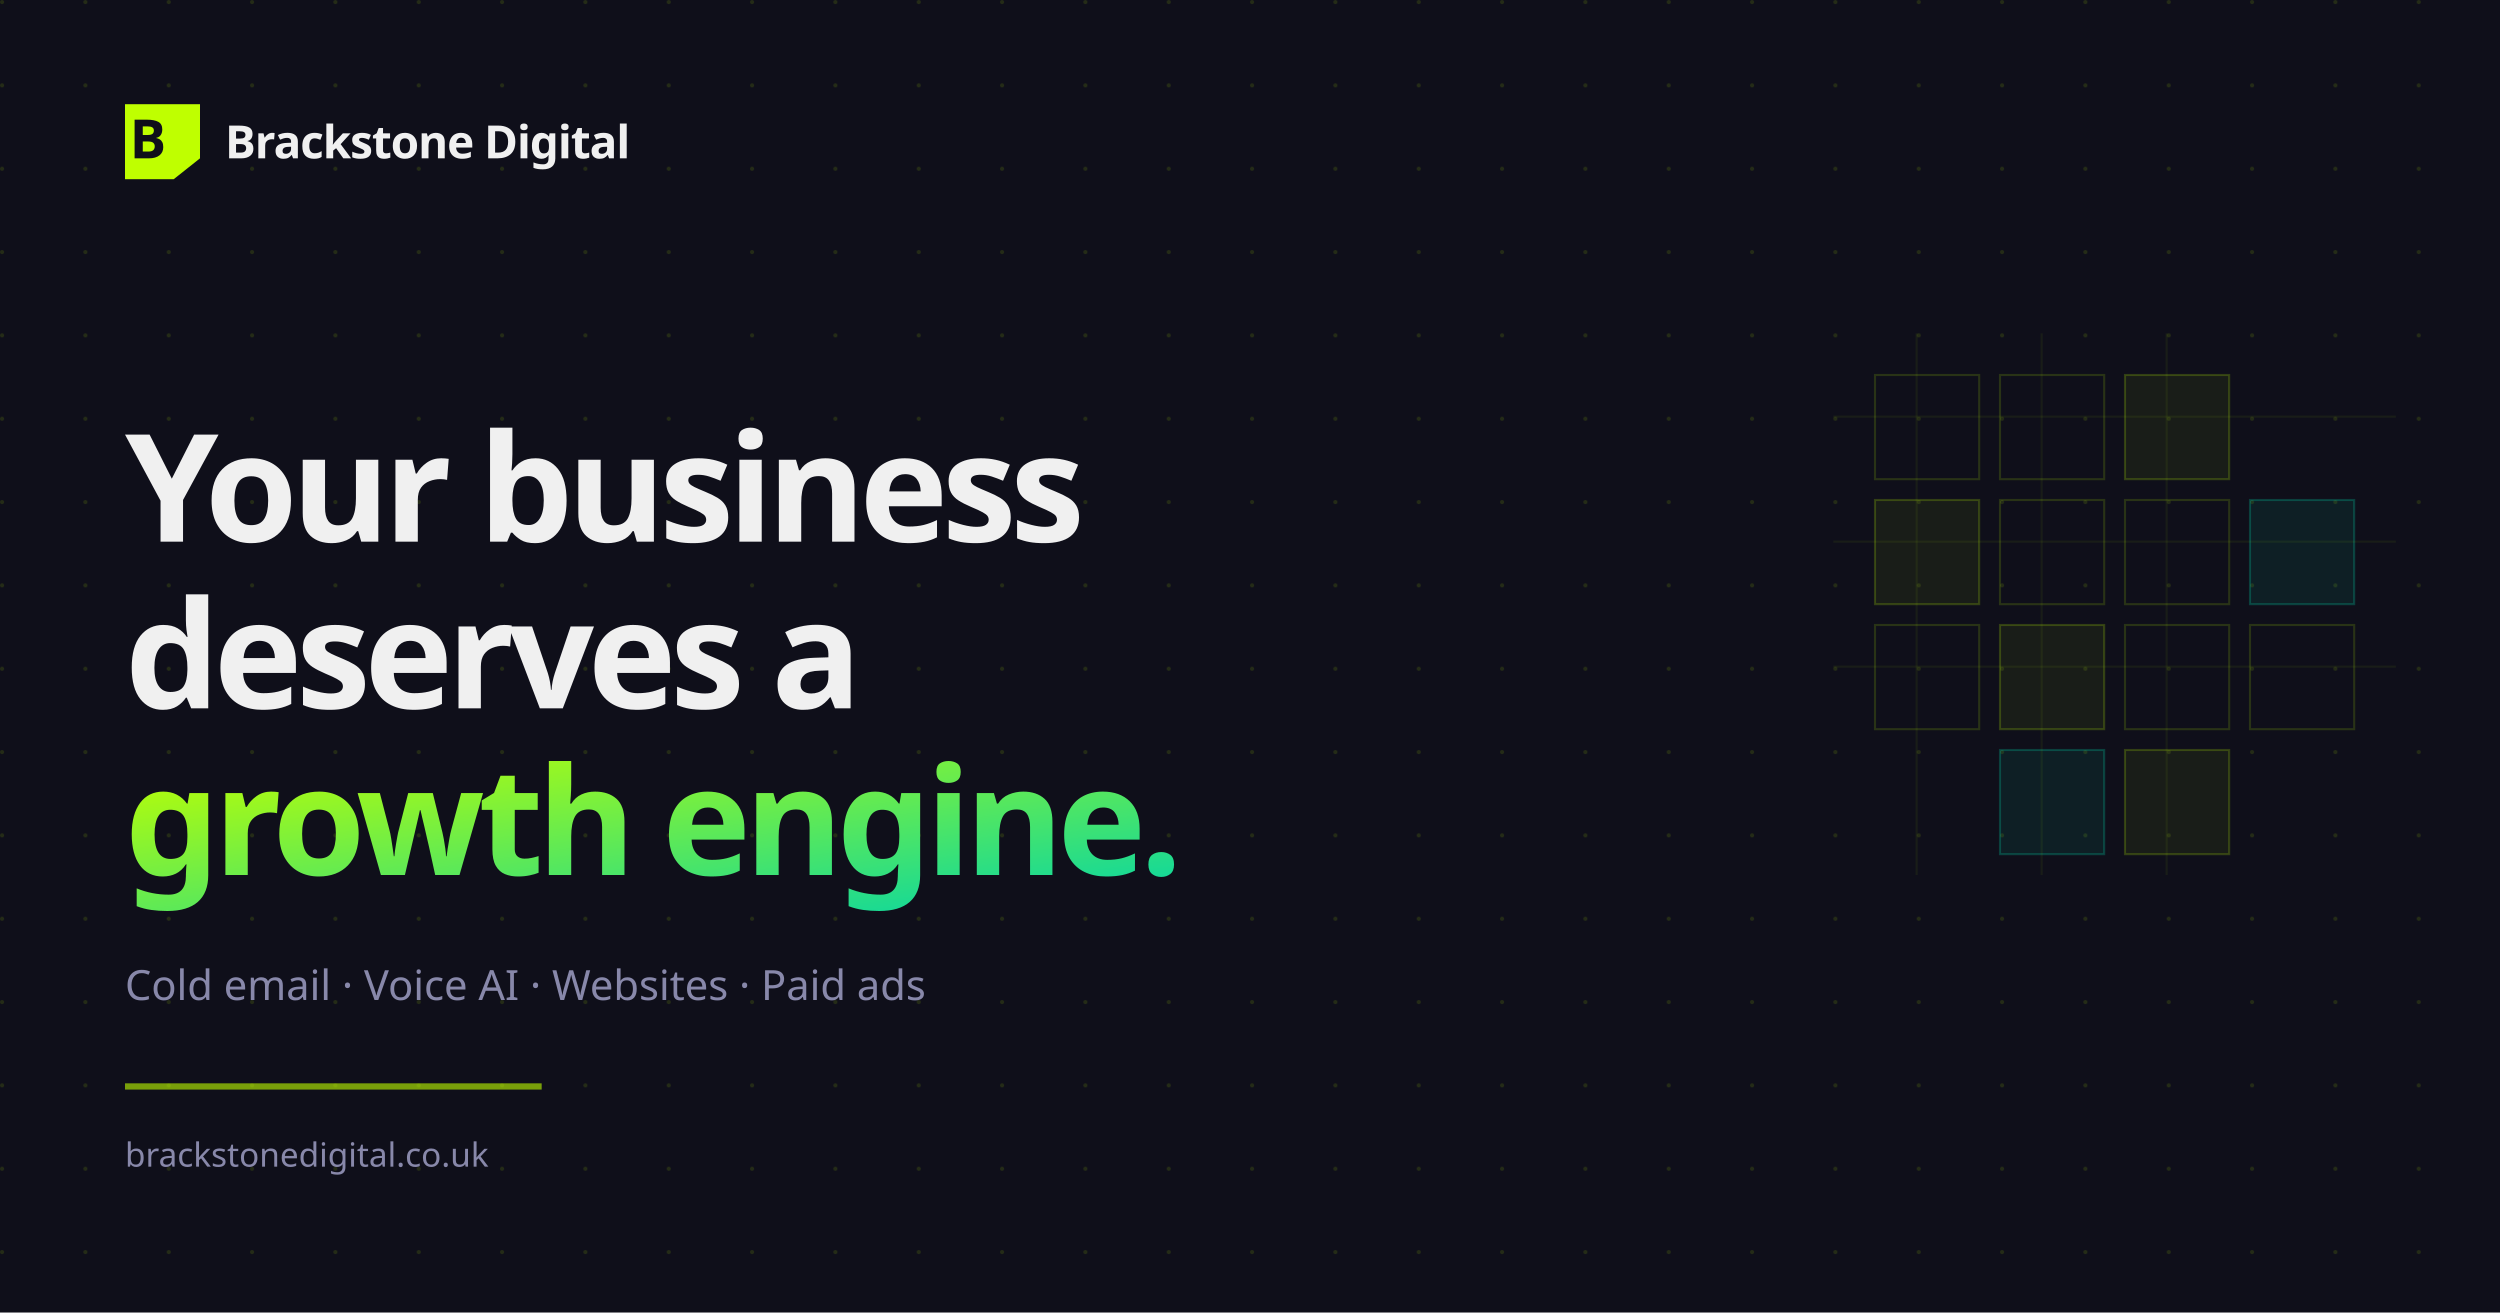
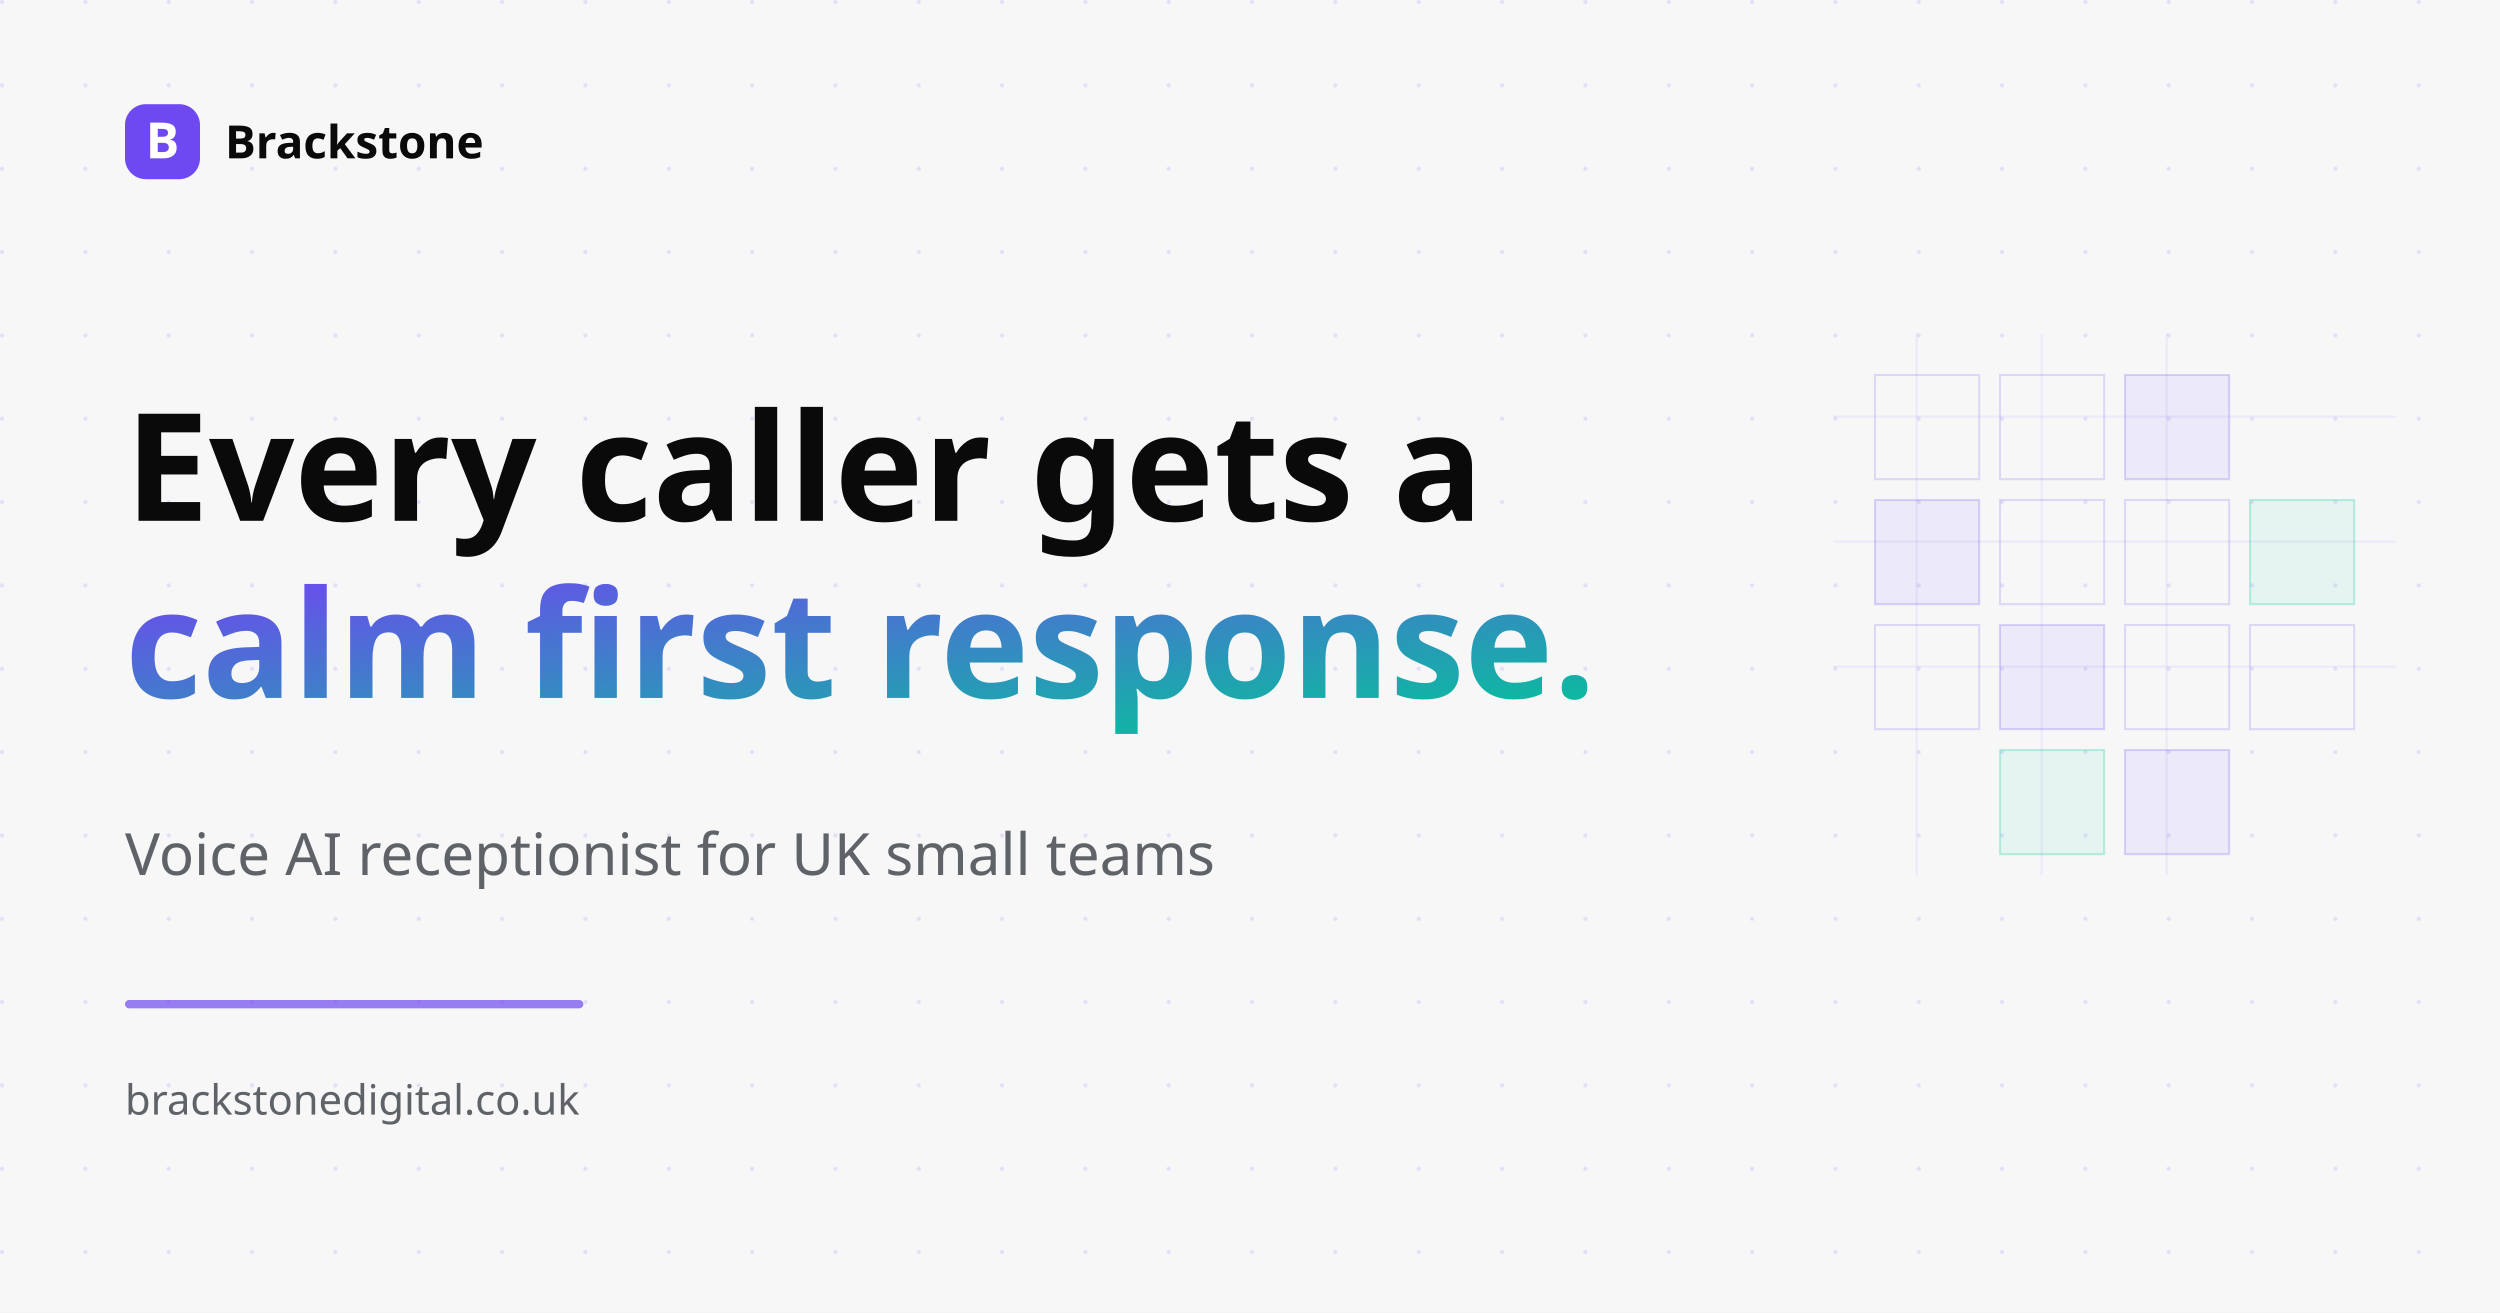
<svg xmlns="http://www.w3.org/2000/svg" width="1200" height="630" viewBox="0 0 1200 630">
  <defs>
    <linearGradient id="grad" x1="0%" y1="0%" x2="100%" y2="100%">
-       <stop offset="0%" style="stop-color:#BFFF00" />
-       <stop offset="100%" style="stop-color:#00D4AA" />
+       <stop offset="0%" style="stop-color:#6E48F0" />
+       <stop offset="100%" style="stop-color:#00C896" />
    </linearGradient>
    <pattern id="dots" width="40" height="40" patternUnits="userSpaceOnUse">
-       <circle cx="1" cy="1" r="1" fill="rgba(191,255,0,0.12)" />
+       <circle cx="1" cy="1" r="1" fill="rgba(110,72,240,0.14)" />
    </pattern>
  </defs>
-   <rect width="1200" height="630" fill="#0F0F1A" />
+   <rect width="1200" height="630" fill="#F7F7F8" />
  <rect width="1200" height="630" fill="url(#dots)" />
-   <path d="M60 50 L96 50 L96 76 L83.4 86 L60 86 Z" fill="#BFFF00" />
-   <text x="71" y="76" font-family="sans-serif" font-weight="800" font-size="26" fill="#0F0F1A" text-anchor="middle">B</text>
-   <text x="108" y="76" font-family="sans-serif" font-weight="700" font-size="22" fill="#F0F0F0" letter-spacing="-0.5">Brackstone Digital</text>
-   <text x="60" y="260" font-family="sans-serif" font-weight="800" font-size="72" fill="#F0F0F0" letter-spacing="-3">Your business</text>
-   <text x="60" y="340" font-family="sans-serif" font-weight="800" font-size="72" fill="#F0F0F0" letter-spacing="-3">deserves a</text>
-   <text x="60" y="420" font-family="sans-serif" font-weight="800" font-size="72" fill="url(#grad)" letter-spacing="-3">growth engine.</text>
-   <text x="60" y="480" font-family="sans-serif" font-weight="400" font-size="20" fill="#8888AA">Cold email · Voice AI · Websites · Paid ads</text>
-   <rect x="60" y="520" width="200" height="3" fill="#BFFF00" opacity="0.6" />
-   <text x="60" y="560" font-family="sans-serif" font-weight="500" font-size="16" fill="#8888AA">brackstonedigital.co.uk</text>
-   <rect x="900" y="180" width="50" height="50" fill="none" stroke="rgba(191,255,0,0.15)" stroke-width="1" />
-   <rect x="960" y="180" width="50" height="50" fill="none" stroke="rgba(191,255,0,0.15)" stroke-width="1" />
-   <rect x="1020" y="180" width="50" height="50" fill="rgba(191,255,0,0.06)" stroke="rgba(191,255,0,0.2)" stroke-width="1" />
-   <rect x="900" y="240" width="50" height="50" fill="rgba(191,255,0,0.06)" stroke="rgba(191,255,0,0.2)" stroke-width="1" />
-   <rect x="960" y="240" width="50" height="50" fill="none" stroke="rgba(191,255,0,0.15)" stroke-width="1" />
-   <rect x="1020" y="240" width="50" height="50" fill="none" stroke="rgba(191,255,0,0.15)" stroke-width="1" />
-   <rect x="1080" y="240" width="50" height="50" fill="rgba(0,212,170,0.08)" stroke="rgba(0,212,170,0.25)" stroke-width="1" />
-   <rect x="900" y="300" width="50" height="50" fill="none" stroke="rgba(191,255,0,0.15)" stroke-width="1" />
-   <rect x="960" y="300" width="50" height="50" fill="rgba(191,255,0,0.06)" stroke="rgba(191,255,0,0.2)" stroke-width="1" />
-   <rect x="1020" y="300" width="50" height="50" fill="none" stroke="rgba(191,255,0,0.15)" stroke-width="1" />
-   <rect x="1080" y="300" width="50" height="50" fill="none" stroke="rgba(191,255,0,0.15)" stroke-width="1" />
-   <rect x="960" y="360" width="50" height="50" fill="rgba(0,212,170,0.08)" stroke="rgba(0,212,170,0.25)" stroke-width="1" />
-   <rect x="1020" y="360" width="50" height="50" fill="rgba(191,255,0,0.06)" stroke="rgba(191,255,0,0.2)" stroke-width="1" />
-   <line x1="880" y1="200" x2="1150" y2="200" stroke="rgba(191,255,0,0.06)" stroke-width="1" />
-   <line x1="880" y1="260" x2="1150" y2="260" stroke="rgba(191,255,0,0.06)" stroke-width="1" />
-   <line x1="880" y1="320" x2="1150" y2="320" stroke="rgba(191,255,0,0.06)" stroke-width="1" />
-   <line x1="920" y1="160" x2="920" y2="420" stroke="rgba(191,255,0,0.06)" stroke-width="1" />
-   <line x1="980" y1="160" x2="980" y2="420" stroke="rgba(191,255,0,0.06)" stroke-width="1" />
-   <line x1="1040" y1="160" x2="1040" y2="420" stroke="rgba(191,255,0,0.06)" stroke-width="1" />
+   <rect x="60" y="50" width="36" height="36" rx="10" fill="#6E48F0" />
+   <text x="78" y="76" font-family="sans-serif" font-weight="800" font-size="24" fill="#FFFFFF" text-anchor="middle">B</text>
+   <text x="108" y="76" font-family="sans-serif" font-weight="700" font-size="22" fill="#0A0A0B" letter-spacing="0">Brackstone</text>
+   <text x="60" y="250" font-family="sans-serif" font-weight="800" font-size="72" fill="#0A0A0B" letter-spacing="0">Every caller gets a</text>
+   <text x="60" y="335" font-family="sans-serif" font-weight="800" font-size="72" fill="url(#grad)" letter-spacing="0">calm first response.</text>
+   <text x="60" y="420" font-family="sans-serif" font-weight="400" font-size="28" fill="#5F6368">Voice AI receptionist for UK small teams</text>
+   <rect x="60" y="480" width="220" height="4" rx="2" fill="#6E48F0" opacity="0.7" />
+   <text x="60" y="535" font-family="sans-serif" font-weight="500" font-size="20" fill="#5F6368">brackstonedigital.co.uk</text>
+   <rect x="900" y="180" width="50" height="50" fill="none" stroke="rgba(110,72,240,0.18)" stroke-width="1" />
+   <rect x="960" y="180" width="50" height="50" fill="none" stroke="rgba(110,72,240,0.18)" stroke-width="1" />
+   <rect x="1020" y="180" width="50" height="50" fill="rgba(110,72,240,0.08)" stroke="rgba(110,72,240,0.22)" stroke-width="1" />
+   <rect x="900" y="240" width="50" height="50" fill="rgba(110,72,240,0.08)" stroke="rgba(110,72,240,0.22)" stroke-width="1" />
+   <rect x="960" y="240" width="50" height="50" fill="none" stroke="rgba(110,72,240,0.18)" stroke-width="1" />
+   <rect x="1020" y="240" width="50" height="50" fill="none" stroke="rgba(110,72,240,0.18)" stroke-width="1" />
+   <rect x="1080" y="240" width="50" height="50" fill="rgba(0,200,150,0.08)" stroke="rgba(0,200,150,0.25)" stroke-width="1" />
+   <rect x="900" y="300" width="50" height="50" fill="none" stroke="rgba(110,72,240,0.18)" stroke-width="1" />
+   <rect x="960" y="300" width="50" height="50" fill="rgba(110,72,240,0.08)" stroke="rgba(110,72,240,0.22)" stroke-width="1" />
+   <rect x="1020" y="300" width="50" height="50" fill="none" stroke="rgba(110,72,240,0.18)" stroke-width="1" />
+   <rect x="1080" y="300" width="50" height="50" fill="none" stroke="rgba(110,72,240,0.18)" stroke-width="1" />
+   <rect x="960" y="360" width="50" height="50" fill="rgba(0,200,150,0.08)" stroke="rgba(0,200,150,0.25)" stroke-width="1" />
+   <rect x="1020" y="360" width="50" height="50" fill="rgba(110,72,240,0.08)" stroke="rgba(110,72,240,0.22)" stroke-width="1" />
+   <line x1="880" y1="200" x2="1150" y2="200" stroke="rgba(110,72,240,0.08)" stroke-width="1" />
+   <line x1="880" y1="260" x2="1150" y2="260" stroke="rgba(110,72,240,0.08)" stroke-width="1" />
+   <line x1="880" y1="320" x2="1150" y2="320" stroke="rgba(110,72,240,0.08)" stroke-width="1" />
+   <line x1="920" y1="160" x2="920" y2="420" stroke="rgba(110,72,240,0.08)" stroke-width="1" />
+   <line x1="980" y1="160" x2="980" y2="420" stroke="rgba(110,72,240,0.08)" stroke-width="1" />
+   <line x1="1040" y1="160" x2="1040" y2="420" stroke="rgba(110,72,240,0.08)" stroke-width="1" />
</svg>
